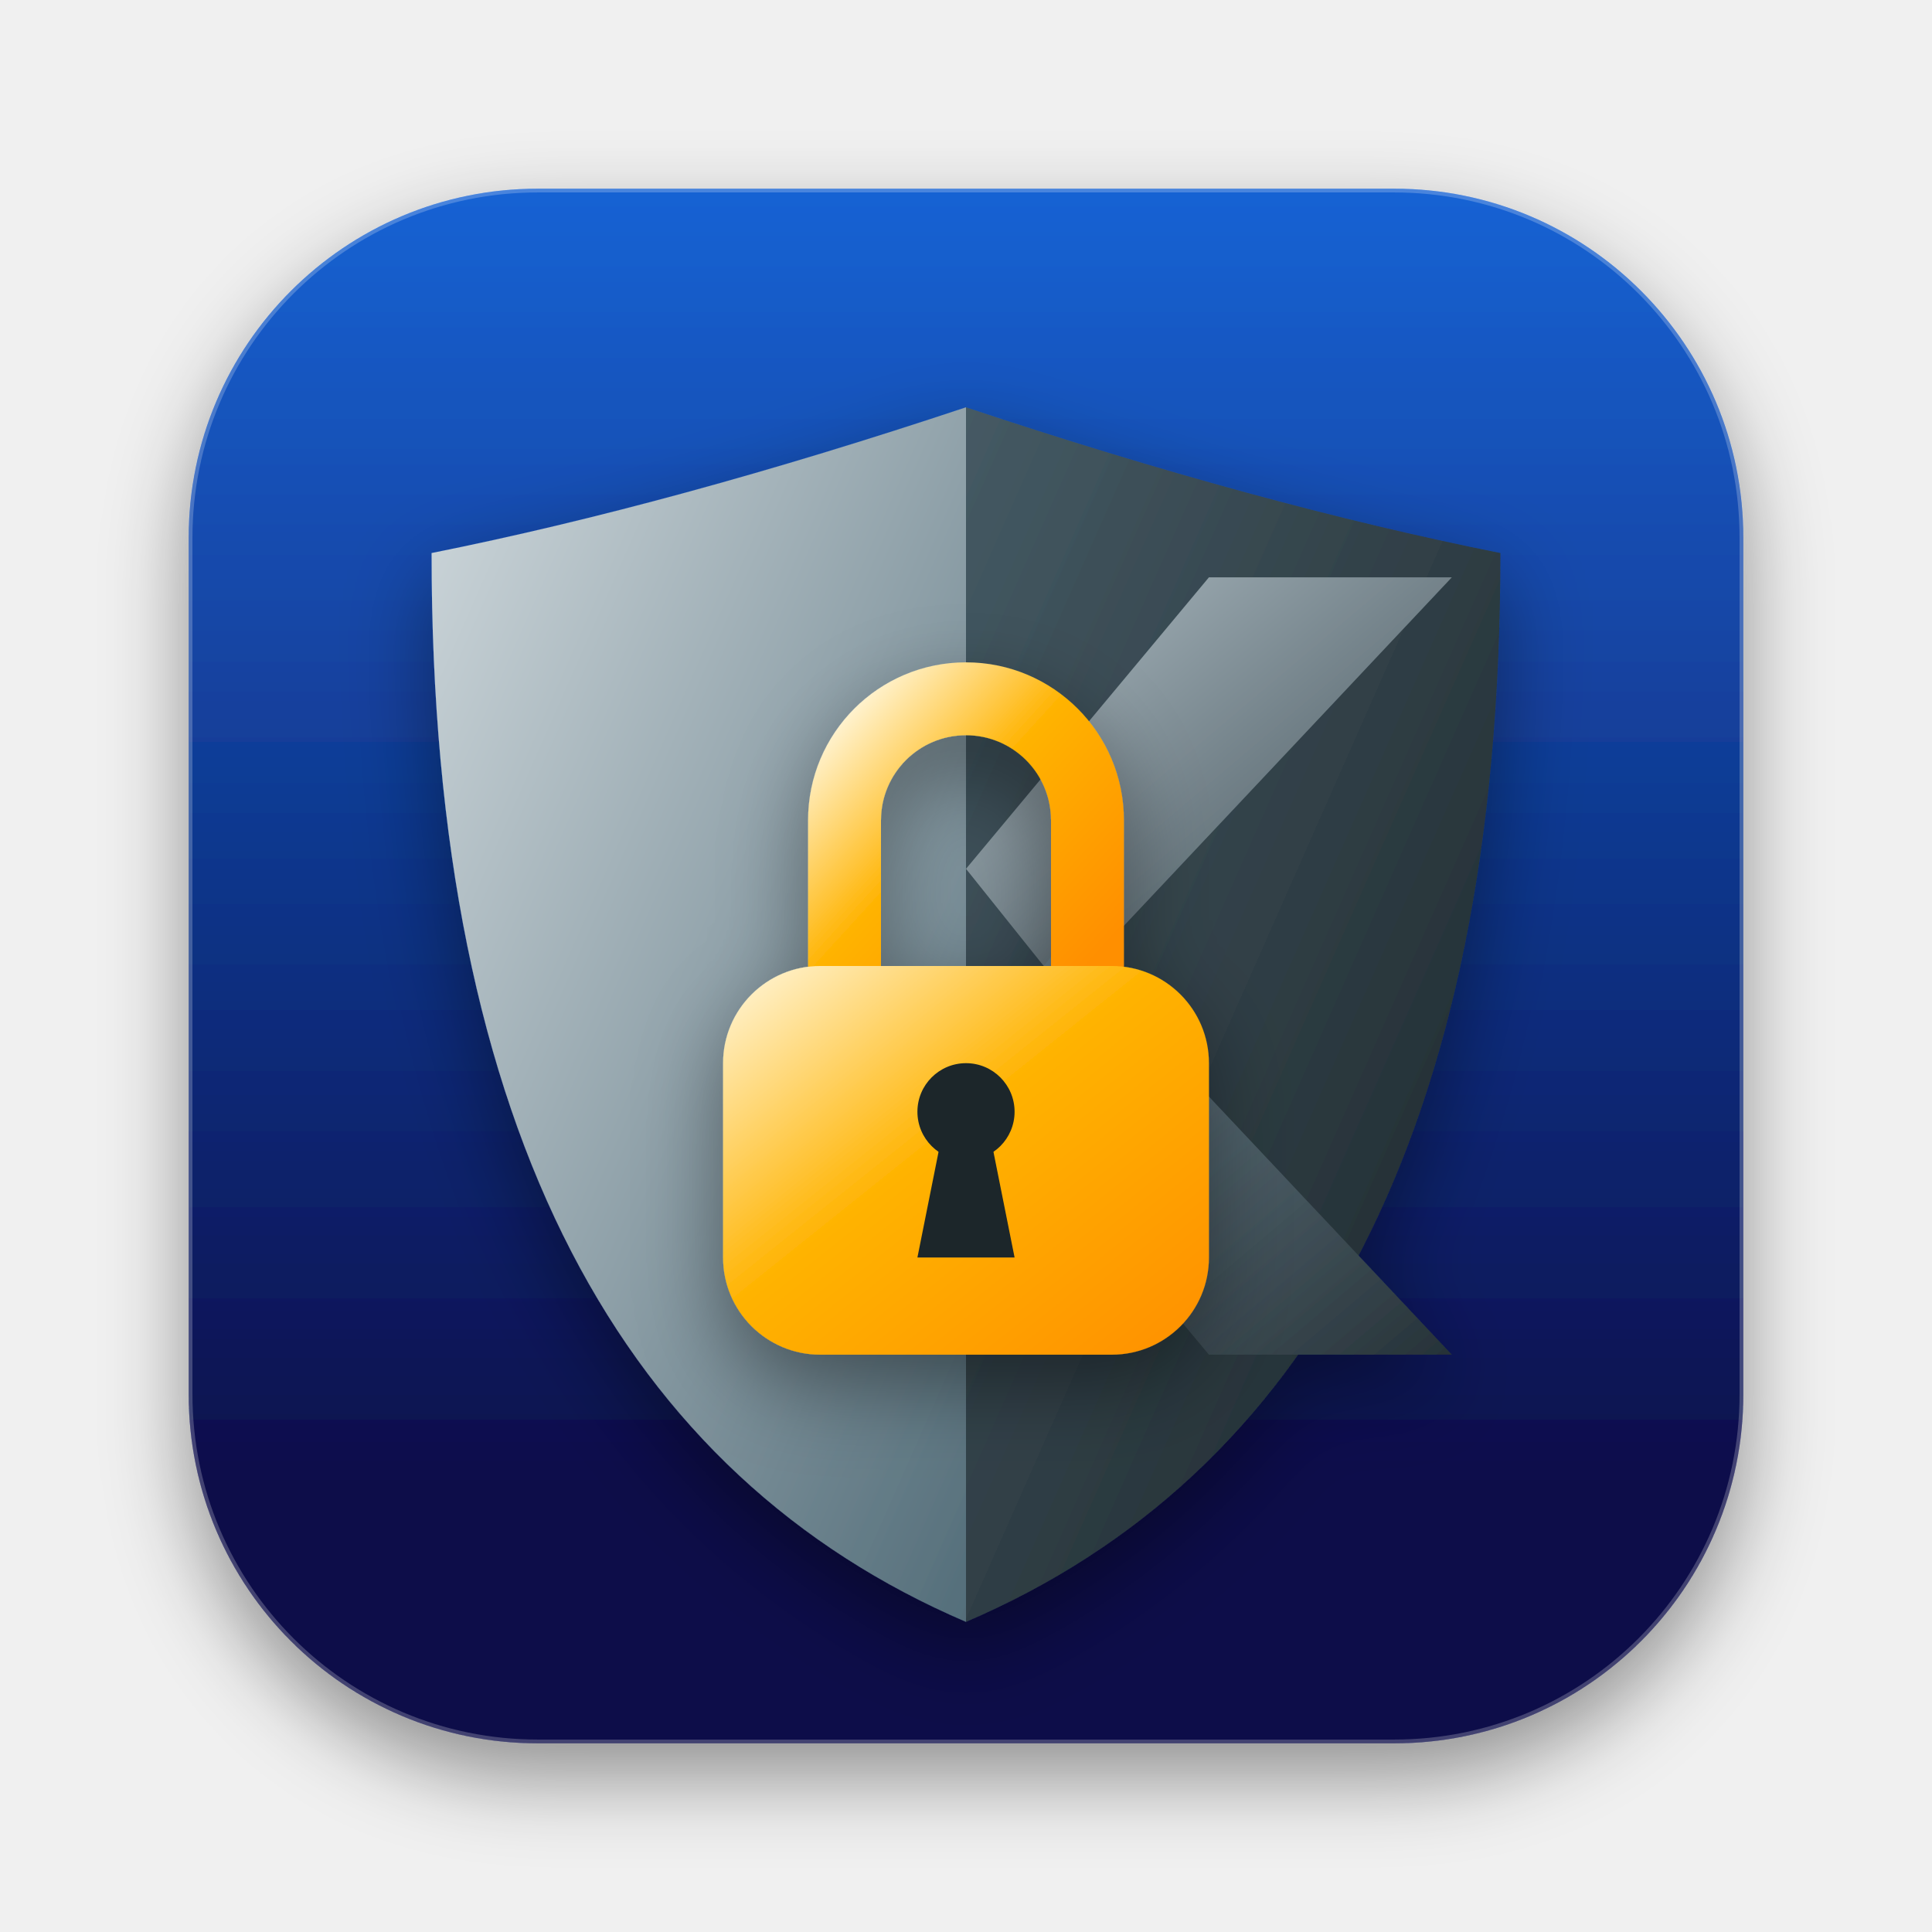
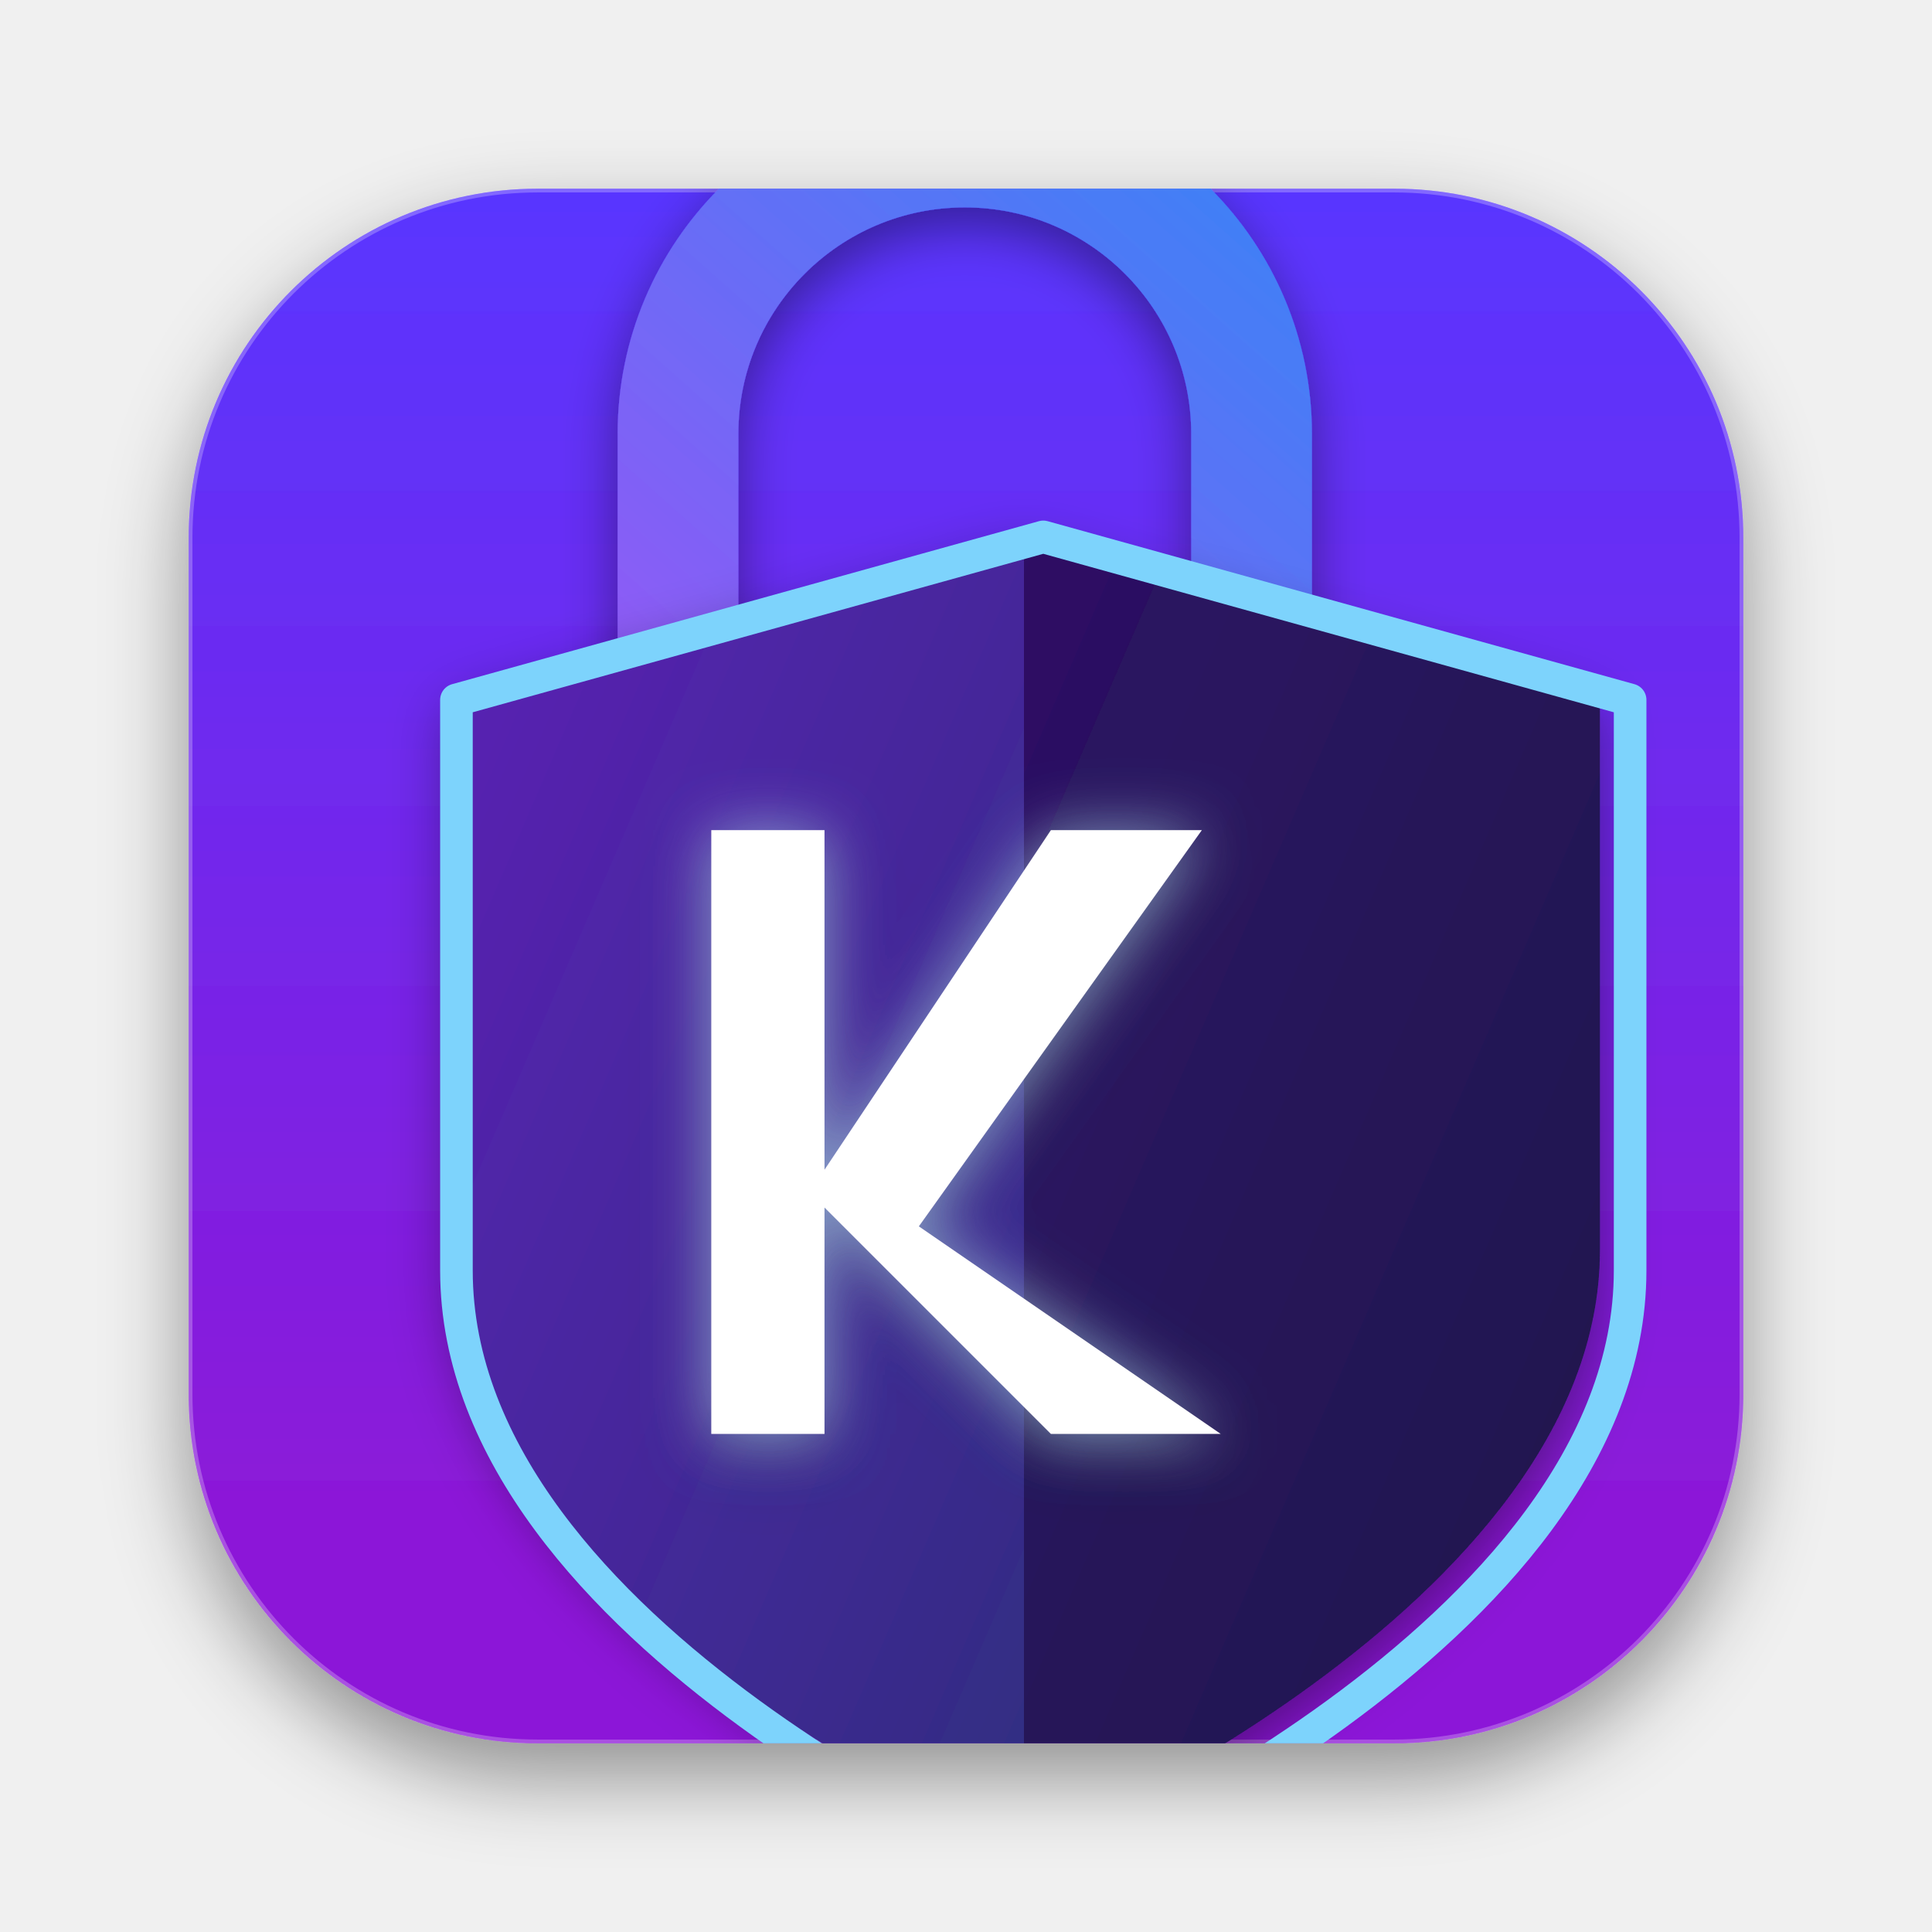
<svg xmlns="http://www.w3.org/2000/svg" viewBox="0 0 1024 1024" width="1024" height="1024">
  <defs>
    <linearGradient id="bg-grad" x1="50%" y1="0%" x2="50%" y2="85%">
-       <stop offset="0%" stop-color="#1962d3" />
-       <stop offset="100%" stop-color="#070c48" />
-     </linearGradient>
-     <linearGradient id="shield-left-grad" x1="0%" y1="0%" x2="100%" y2="100%">
-       <stop offset="0%" stop-color="#cfd8dc" />
-       <stop offset="100%" stop-color="#546e7a" />
-     </linearGradient>
-     <linearGradient id="shield-right-grad" x1="0%" y1="0%" x2="100%" y2="100%">
-       <stop offset="0%" stop-color="#455a64" />
-       <stop offset="100%" stop-color="#1a2327" />
-     </linearGradient>
-     <linearGradient id="k-upper-grad" x1="0%" y1="0%" x2="100%" y2="100%">
-       <stop offset="0%" stop-color="#b0bec5" />
-       <stop offset="100%" stop-color="#37474f" />
-     </linearGradient>
-     <linearGradient id="k-lower-grad" x1="0%" y1="0%" x2="100%" y2="100%">
-       <stop offset="0%" stop-color="#78909c" />
-       <stop offset="100%" stop-color="#263238" />
-     </linearGradient>
-     <linearGradient id="gold-lock-grad" x1="0%" y1="0%" x2="100%" y2="100%">
-       <stop offset="0%" stop-color="#fff8e1" />
-       <stop offset="45%" stop-color="#ffb300" />
-       <stop offset="100%" stop-color="#ff8f00" />
+       <stop offset="0%" stop-color="#5936FF" />
+       <stop offset="100%" stop-color="#8C19D8" />
    </linearGradient>
    <filter id="tile-shadow" x="-20%" y="-20%" width="140%" height="140%">
      <feDropShadow dx="0" dy="18" stdDeviation="22" flood-color="#000000" flood-opacity="0.4" />
    </filter>
    <filter id="element-shadow" x="-20%" y="-20%" width="140%" height="140%">
      <feDropShadow dx="0" dy="10" stdDeviation="14" flood-color="#000000" flood-opacity="0.4" />
    </filter>
    <clipPath id="squircle-clip">
      <rect x="100" y="100" width="824" height="824" rx="185" />
    </clipPath>
  </defs>
  <g filter="url(#tile-shadow)">
    <rect x="100" y="100" width="824" height="824" rx="185" fill="url(#bg-grad)" />
  </g>
  <g clip-path="url(#squircle-clip)">
-     <rect x="100" y="100" width="824" height="824" rx="185" fill="none" stroke="rgba(255,255,255,0.22)" stroke-width="4" />
-     <g transform="translate(100, 100) scale(1.609375)">
-       <g filter="url(#element-shadow)" transform="translate(0, 8)">
-         <path d="M 256 64 Q 160 96 80 112 C 80 304 144 416 256 464 Z" fill="url(#shield-left-grad)" />
-         <path d="M 256 64 Q 352 96 432 112 C 432 304 368 416 256 464 Z" fill="url(#shield-right-grad)" />
-         <path d="M 256 216 L 336 120 L 416 120 L 288 256 Z" fill="url(#k-upper-grad)" />
-         <path d="M 256 280 L 288 240 L 416 376 L 336 376 Z" fill="url(#k-lower-grad)" />
-       </g>
-       <g filter="url(#element-shadow)">
-         <path d="M 216 256 V 208 A 40 40 0 0 1 296 208 V 256" fill="none" stroke="url(#gold-lock-grad)" stroke-width="24" stroke-linecap="round" />
-         <rect x="176" y="256" width="160" height="128" rx="32" fill="url(#gold-lock-grad)" />
-         <circle cx="256" cy="304" r="16" fill="#1c262b" />
-         <path d="M 248 312 L 240 352 H 272 L 264 312 Z" fill="#1c262b" />
-       </g>
+     <rect x="100" y="100" width="824" height="824" rx="185" fill="none" stroke="rgba(255,255,255,0.25)" stroke-width="4" />
+     <g filter="url(#element-shadow)" transform="translate(-0.64, -50.06)">
+       <defs>
+         <linearGradient id="shackleGrad" x1="0%" y1="100%" x2="100%" y2="0%">
+           <stop offset="0%" stop-color="#8B5CF6" />
+           <stop offset="100%" stop-color="#3B82F6" />
+         </linearGradient>
+       </defs>
+       <path d="M 360 400 L 360 280 A 152 152 0 0 1 664 280 L 664 400" fill="none" stroke="url(#shackleGrad)" stroke-width="64" stroke-linecap="round" />
+     </g>
+     <g filter="url(#element-shadow)" transform="translate(0, -15.88) scale(1.06)" transform-origin="512 512">
+       <defs>
+         <linearGradient id="shieldLeft" x1="0%" y1="0%" x2="100%" y2="100%">
+           <stop offset="0%" stop-color="#5B21B6" />
+           <stop offset="100%" stop-color="#312E81" />
+         </linearGradient>
+       </defs>
+       <path d="M 512 280 L 224 360 L 224 640 C 224 820 512 940 512 940 Z" fill="url(#shieldLeft)" />
+       <defs>
+         <linearGradient id="shieldRight" x1="0%" y1="0%" x2="100%" y2="100%">
+           <stop offset="0%" stop-color="#2E1065" />
+           <stop offset="100%" stop-color="#1E1B4B" />
+         </linearGradient>
+       </defs>
+       <path d="M 512 280 L 800 360 L 800 640 C 800 820 512 940 512 940 Z" fill="url(#shieldRight)" />
+     </g>
+     <g transform="translate(0, -17.84) scale(1.08)" transform-origin="512 512">
+       <path d="M 512 280 L 800 360 L 800 640 C 800 820 512 940 512 940 C 512 940 224 820 224 640 L 224 360 Z" fill="none" stroke="#7DD3FC" stroke-width="16" stroke-linejoin="round" />
+     </g>
+     <g filter="url(#element-shadow)">
+       <defs>
+         <filter id="k-glow" x="-20%" y="-20%" width="140%" height="140%">
+           <feGaussianBlur stdDeviation="16" result="blur" />
+           <feComponentTransfer in="blur" result="glow1">
+             <feFuncA type="linear" slope="0.5" />
+           </feComponentTransfer>
+           <feColorMatrix type="matrix" values="         0 0 0 0 0.49         0 0 0 0 0.82         0 0 0 0 0.98         0 0 0 1 0" in="glow1" result="colorGlow" />
+           <feComposite in="SourceGraphic" in2="colorGlow" operator="over" />
+         </filter>
+       </defs>
+       <path d="M 377 440 L 437 440 L 437 760 L 377 760 Z M 437 620 L 557 440 L 637 440 L 487 650 L 647 760 L 557 760 L 437 640 Z" fill="#FFFFFF" filter="url(#k-glow)" />
    </g>
  </g>
</svg>
